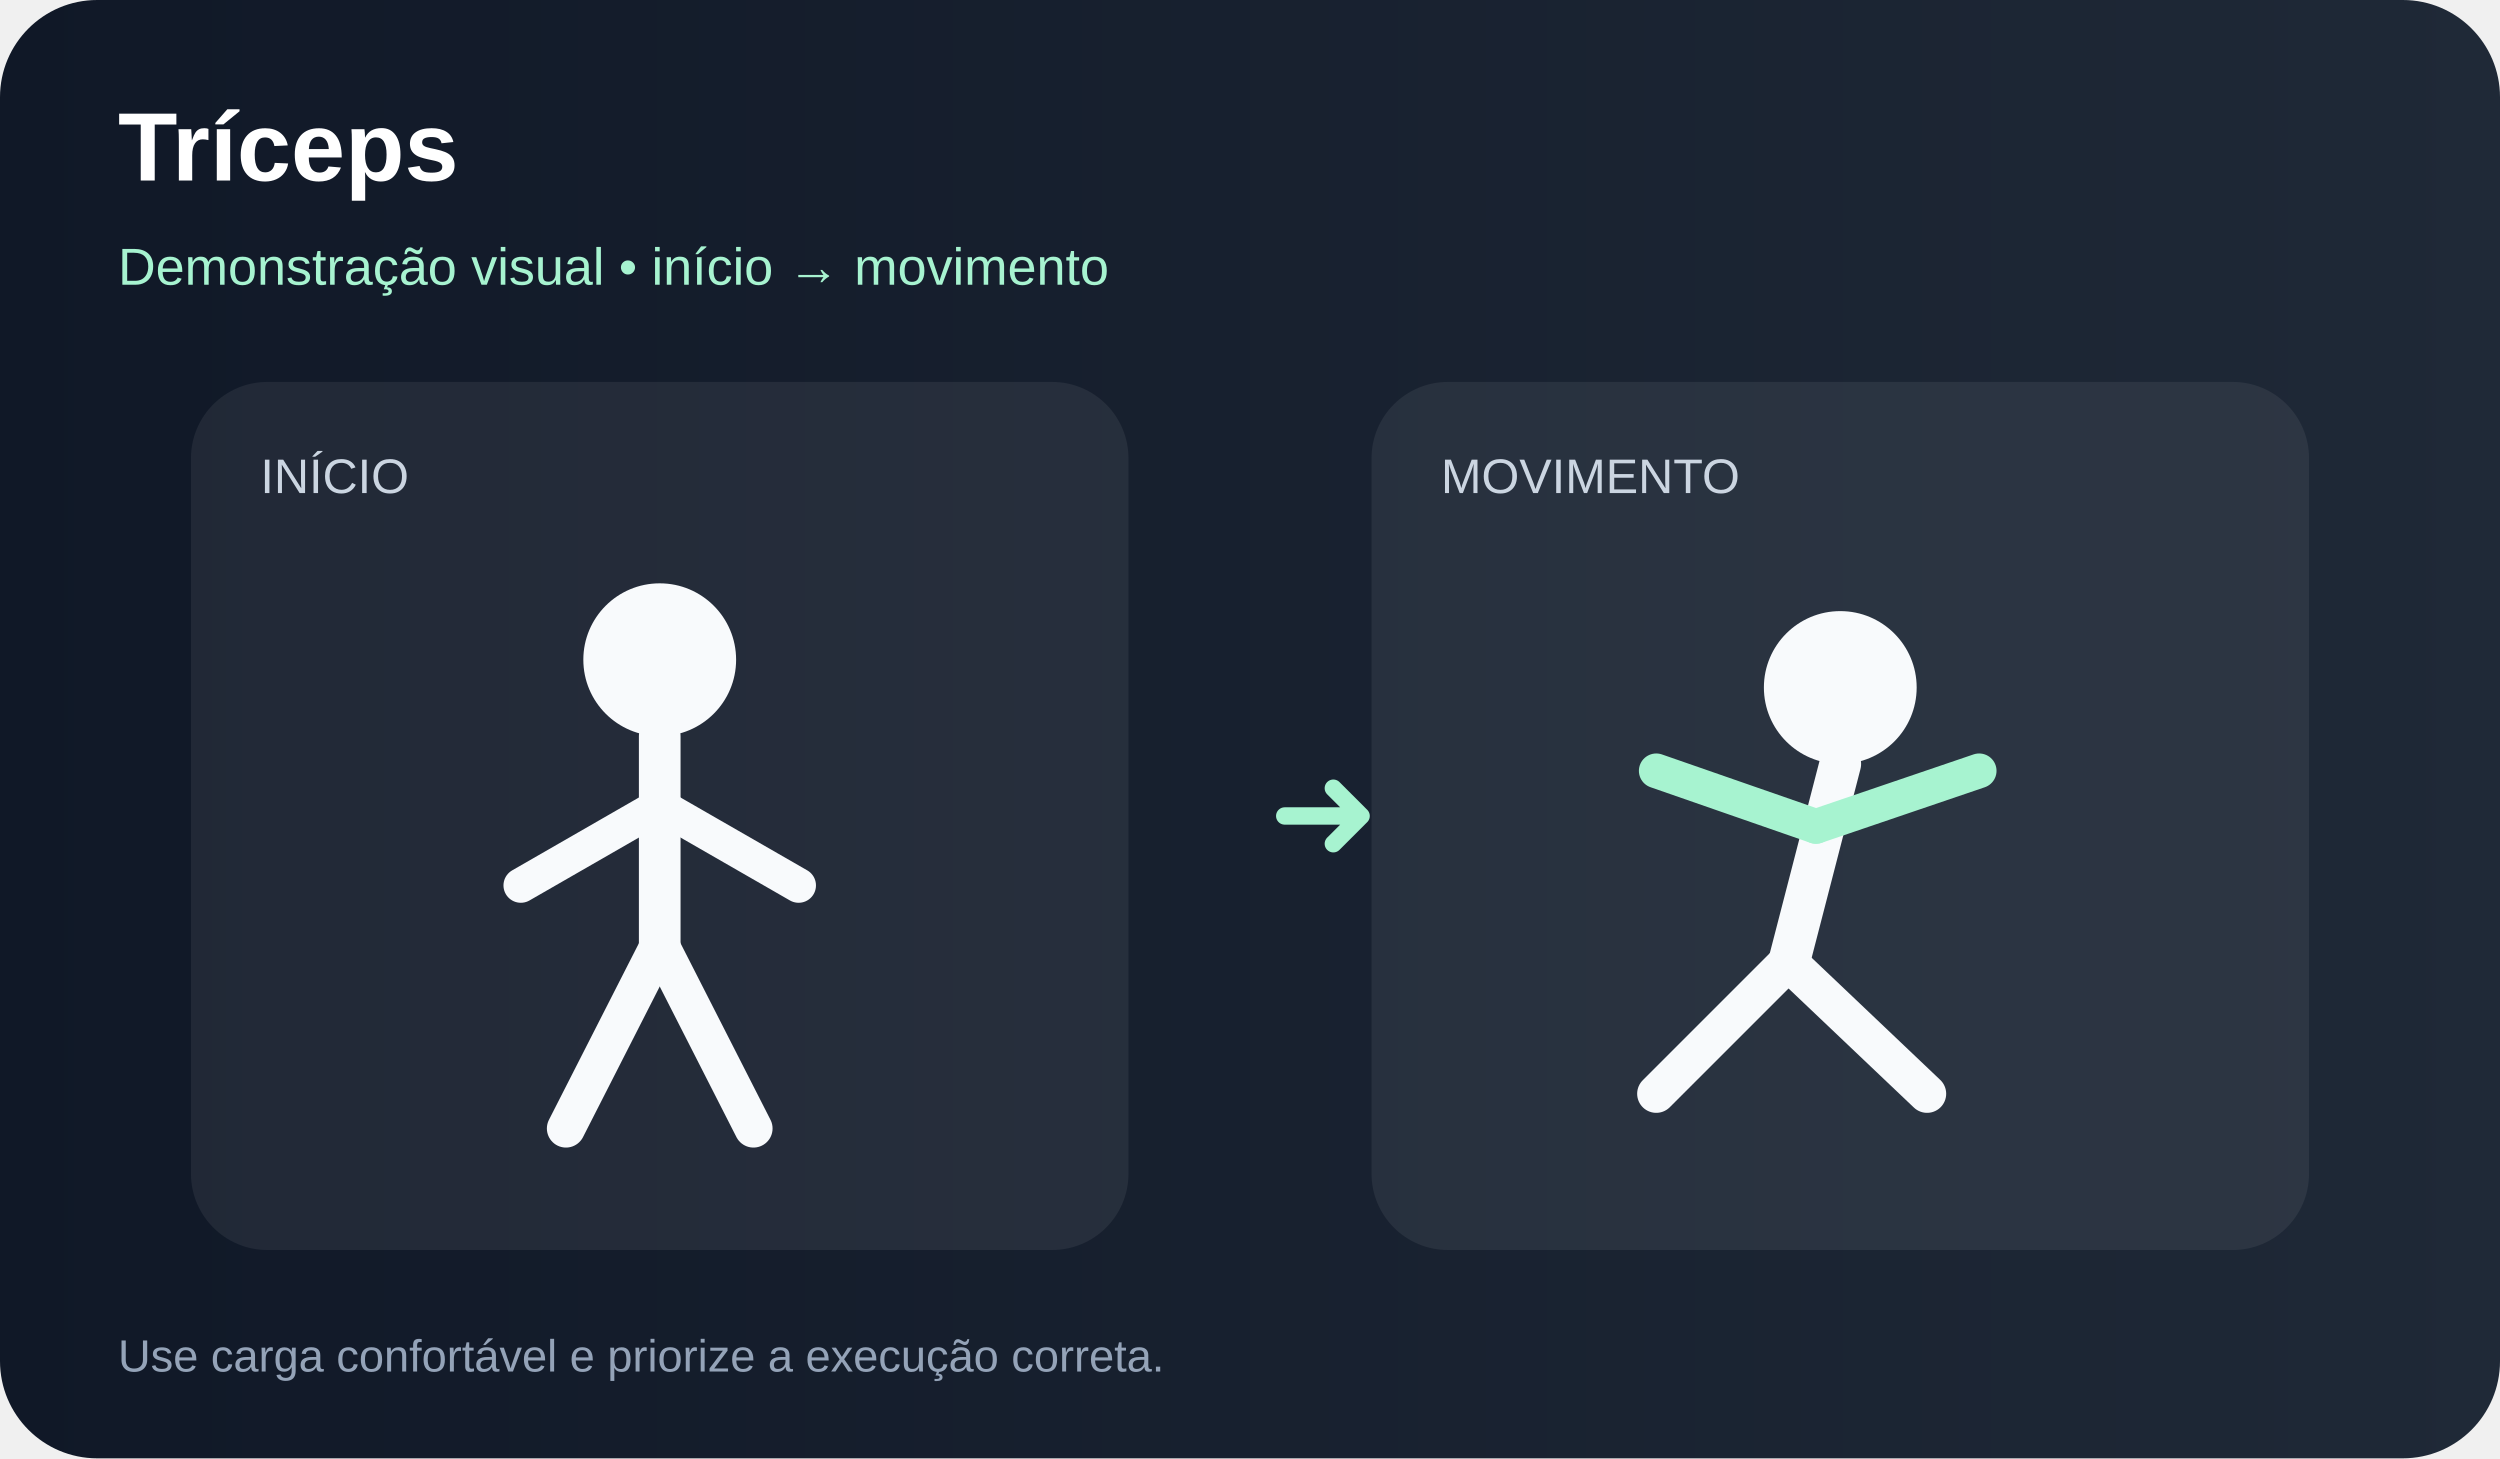
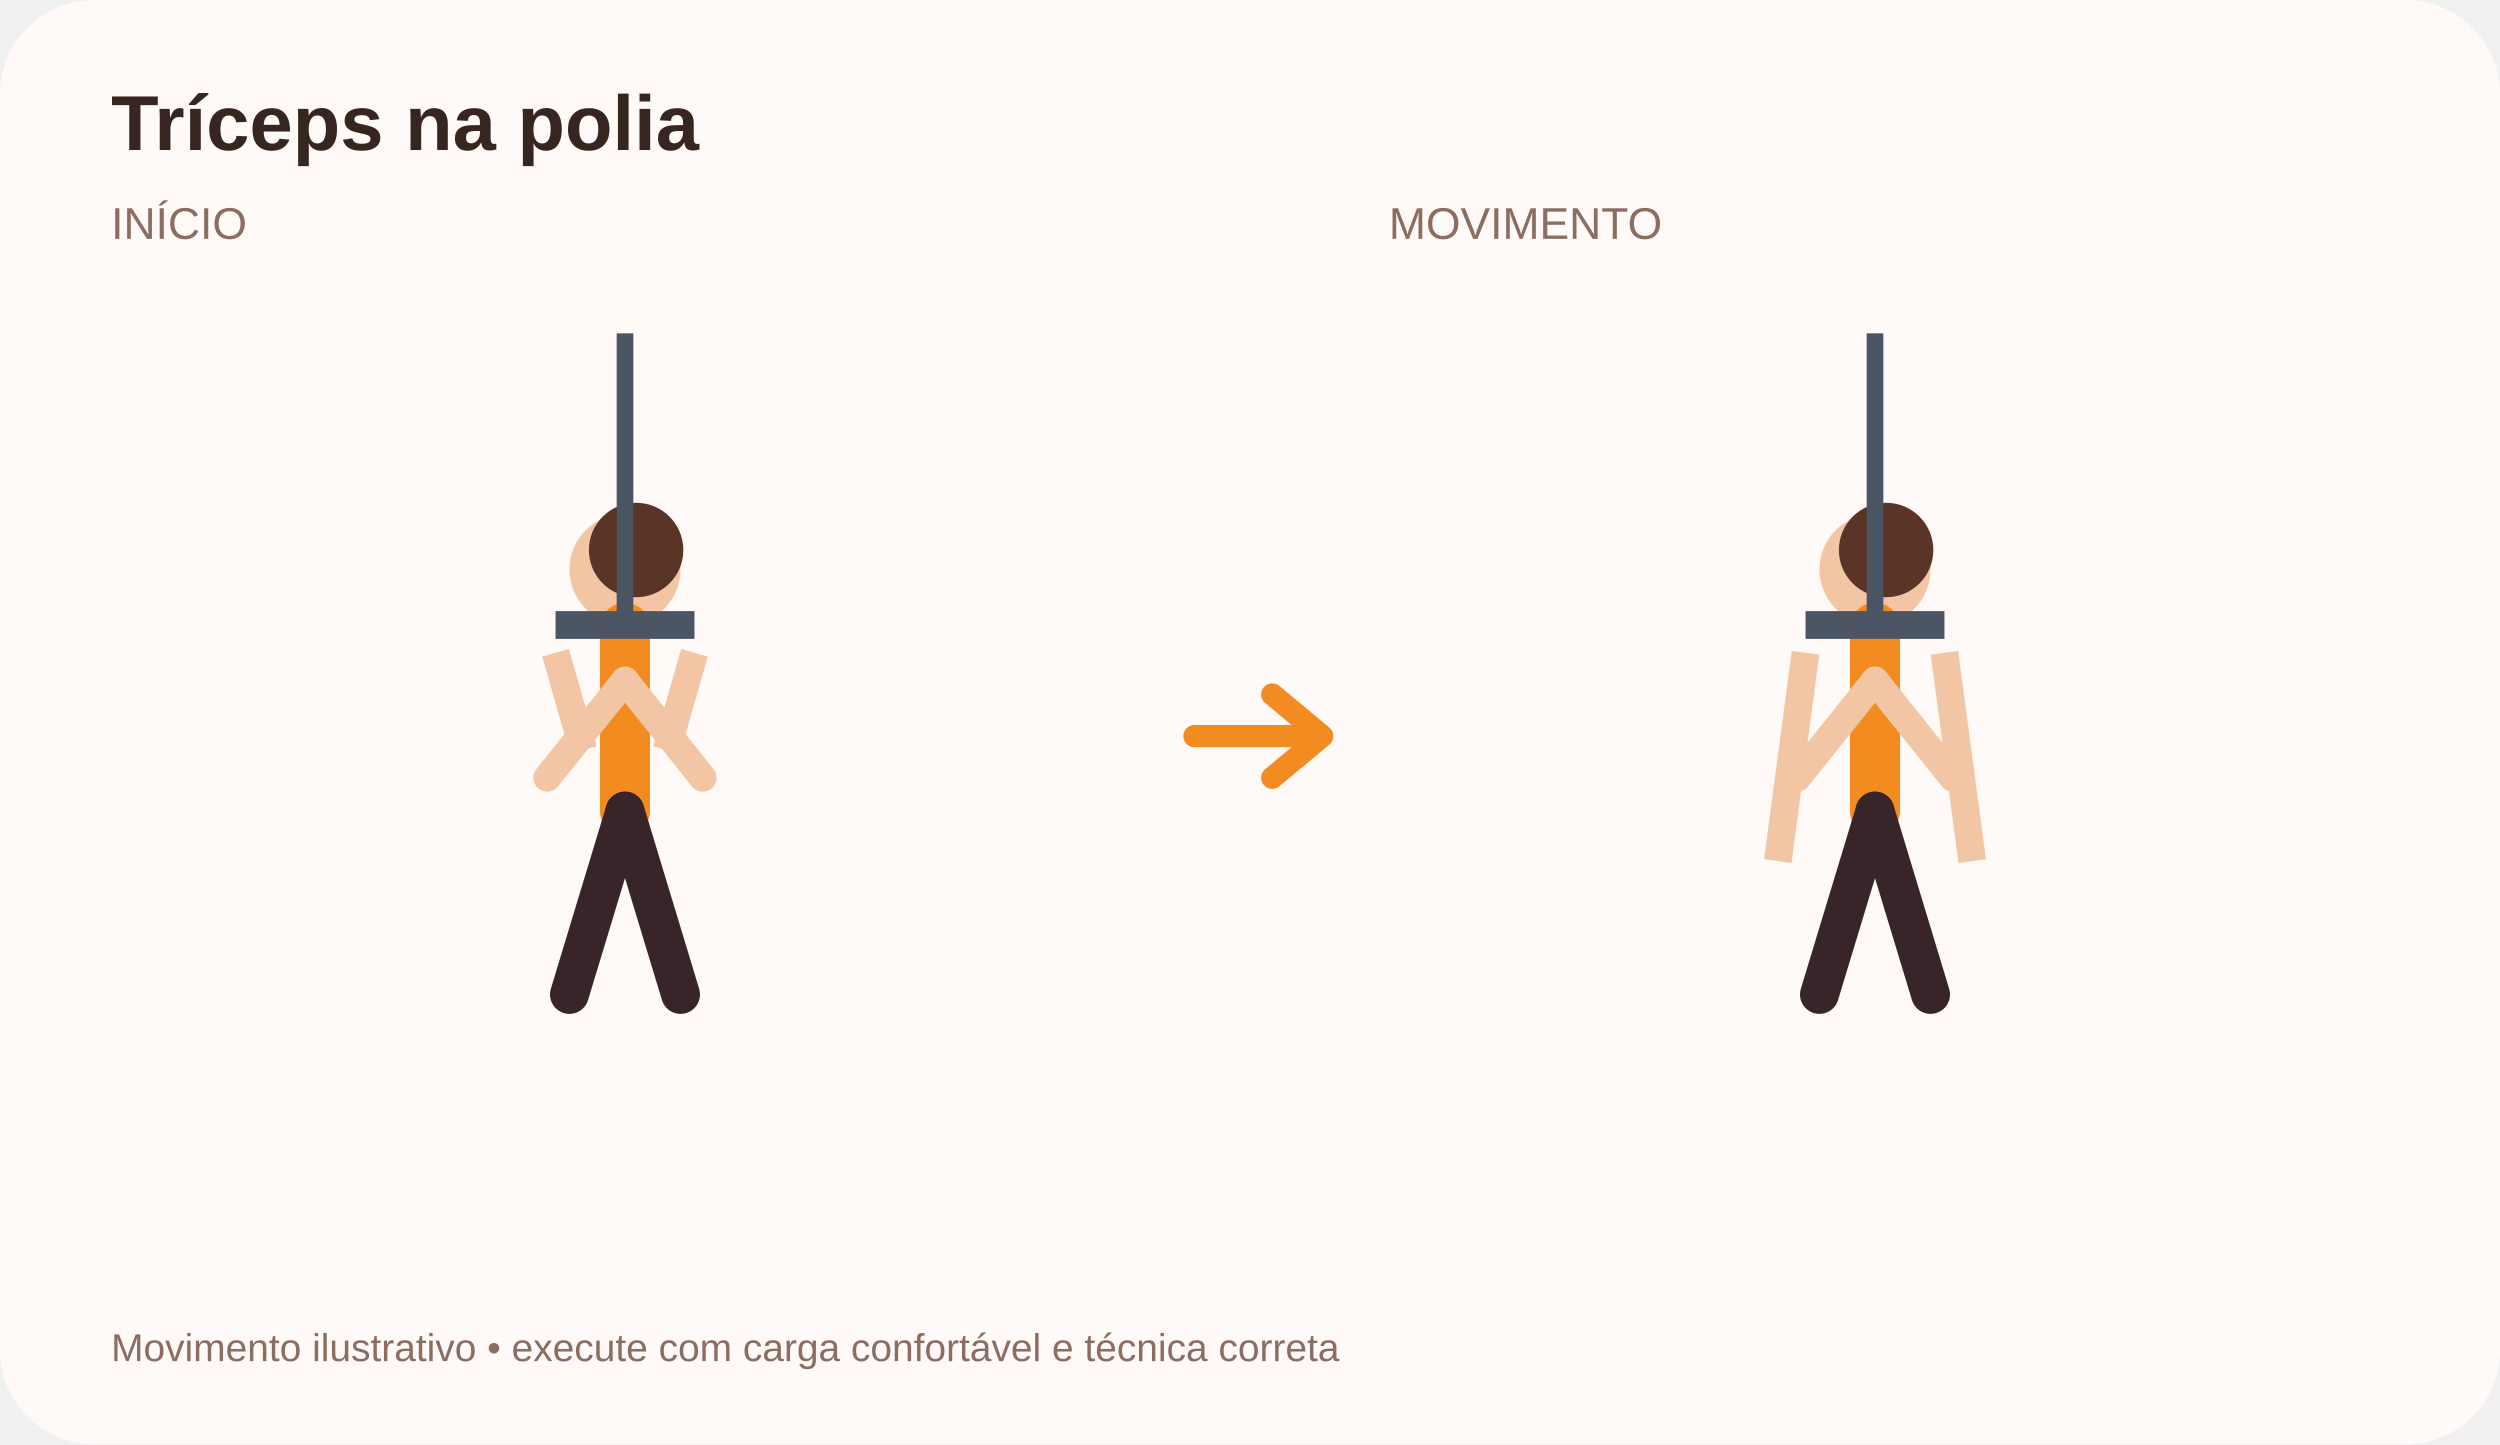
- <svg xmlns="http://www.w3.org/2000/svg" width="720" height="420" viewBox="0 0 720 420">
-   <defs>
-     <linearGradient id="bg" x1="0" x2="1">
-       <stop offset="0" stop-color="#101827" />
-       <stop offset="1" stop-color="#1f2937" />
-     </linearGradient>
-   </defs>
-   <rect width="720" height="420" rx="28" fill="url(#bg)" />
-   <text x="34" y="52" fill="#ffffff" font-family="Arial" font-size="28" font-weight="700">Tríceps</text>
-   <text x="34" y="82" fill="#a7f3d0" font-family="Arial" font-size="15">Demonstração visual • início → movimento</text>
-   <g transform="translate(55,110)">
-     <rect x="0" y="0" width="270" height="250" rx="22" fill="#ffffff" opacity=".07" />
-     <rect x="340" y="0" width="270" height="250" rx="22" fill="#ffffff" opacity=".07" />
-     <text x="20" y="32" fill="#cbd5e1" font-family="Arial" font-size="14">INÍCIO</text>
-     <text x="360" y="32" fill="#cbd5e1" font-family="Arial" font-size="14">MOVIMENTO</text>
-     <circle cx="135" cy="80" r="22" fill="#f8fafc" />
-     <line x1="135" y1="102" x2="135" y2="164" stroke="#f8fafc" stroke-width="12" stroke-linecap="round" />
-     <line x1="135" y1="122" x2="95" y2="145" stroke="#f8fafc" stroke-width="10" stroke-linecap="round" />
-     <line x1="135" y1="122" x2="175" y2="145" stroke="#f8fafc" stroke-width="10" stroke-linecap="round" />
-     <line x1="135" y1="162" x2="108" y2="215" stroke="#f8fafc" stroke-width="11" stroke-linecap="round" />
-     <line x1="135" y1="162" x2="162" y2="215" stroke="#f8fafc" stroke-width="11" stroke-linecap="round" />
-     <circle cx="475" cy="88" r="22" fill="#f8fafc" />
-     <line x1="475" y1="110" x2="460" y2="168" stroke="#f8fafc" stroke-width="12" stroke-linecap="round" />
-     <line x1="468" y1="128" x2="422" y2="112" stroke="#a7f3d0" stroke-width="10" stroke-linecap="round" />
-     <line x1="468" y1="128" x2="515" y2="112" stroke="#a7f3d0" stroke-width="10" stroke-linecap="round" />
-     <line x1="460" y1="167" x2="422" y2="205" stroke="#f8fafc" stroke-width="11" stroke-linecap="round" />
-     <line x1="460" y1="167" x2="500" y2="205" stroke="#f8fafc" stroke-width="11" stroke-linecap="round" />
-     <path d="M315 125 l22 0 l-8 -8 m8 8 l-8 8" stroke="#a7f3d0" stroke-width="5" fill="none" stroke-linecap="round" stroke-linejoin="round" />
-   </g>
-   <text x="34" y="395" fill="#94a3b8" font-family="Arial" font-size="13">Use carga confortável e priorize a execução correta.</text>
+ <svg xmlns="http://www.w3.org/2000/svg" viewBox="0 0 900 520" width="900" height="520">
+   <rect width="900" height="520" rx="34" fill="#fffaf7" />
+   <text x="40" y="54" font-family="Arial, sans-serif" font-size="28" font-weight="700" fill="#36261f">Tríceps na polia</text>
+   <text x="40" y="86" font-family="Arial, sans-serif" font-size="16" fill="#8b6d61">INÍCIO</text>
+   <text x="500" y="86" font-family="Arial, sans-serif" font-size="16" fill="#8b6d61">MOVIMENTO</text>
+   <path d="M430 265 h40" stroke="#f28b20" stroke-width="8" stroke-linecap="round" />
+   <path d="M458 250 l18 15 -18 15" fill="none" stroke="#f28b20" stroke-width="8" stroke-linecap="round" stroke-linejoin="round" />
+   <circle cx="225.0" cy="205.0" r="20.0" fill="#f2c6a5" />
+   <circle cx="229.0" cy="198.0" r="17.0" fill="#5a3427" />
+   <line x1="225.0" y1="226.0" x2="225.0" y2="292.0" stroke="#f28b20" stroke-width="18.0" stroke-linecap="round" />
+   <line x1="225.0" y1="245.0" x2="197.0" y2="280.0" stroke="#f2c6a5" stroke-width="10.0" stroke-linecap="round" />
+   <line x1="225.0" y1="245.0" x2="253.0" y2="280.0" stroke="#f2c6a5" stroke-width="10.0" stroke-linecap="round" />
+   <line x1="225.0" y1="292.0" x2="205.0" y2="358.0" stroke="#38252a" stroke-width="14.0" stroke-linecap="round" />
+   <line x1="225.0" y1="292.0" x2="245.0" y2="358.0" stroke="#38252a" stroke-width="14.0" stroke-linecap="round" />
+   <circle cx="675.0" cy="205.0" r="20.0" fill="#f2c6a5" />
+   <circle cx="679.0" cy="198.0" r="17.0" fill="#5a3427" />
+   <line x1="675.0" y1="226.0" x2="675.0" y2="292.0" stroke="#f28b20" stroke-width="18.0" stroke-linecap="round" />
+   <line x1="675.0" y1="245.0" x2="647.0" y2="280.0" stroke="#f2c6a5" stroke-width="10.0" stroke-linecap="round" />
+   <line x1="675.0" y1="245.0" x2="703.0" y2="280.0" stroke="#f2c6a5" stroke-width="10.0" stroke-linecap="round" />
+   <line x1="675.0" y1="292.0" x2="655.0" y2="358.0" stroke="#38252a" stroke-width="14.0" stroke-linecap="round" />
+   <line x1="675.0" y1="292.0" x2="695.0" y2="358.0" stroke="#38252a" stroke-width="14.0" stroke-linecap="round" />
+   <line x1="225" y1="120" x2="225" y2="225" stroke="#4b5563" stroke-width="6" />
+   <line x1="200" y1="225" x2="250" y2="225" stroke="#4b5563" stroke-width="10" />
+   <line x1="200" y1="235" x2="210" y2="270" stroke="#f2c6a5" stroke-width="10" />
+   <line x1="250" y1="235" x2="240" y2="270" stroke="#f2c6a5" stroke-width="10" />
+   <line x1="675" y1="120" x2="675" y2="225" stroke="#4b5563" stroke-width="6" />
+   <line x1="650" y1="225" x2="700" y2="225" stroke="#4b5563" stroke-width="10" />
+   <line x1="650" y1="235" x2="640" y2="310" stroke="#f2c6a5" stroke-width="10" />
+   <line x1="700" y1="235" x2="710" y2="310" stroke="#f2c6a5" stroke-width="10" />
+   <text x="40" y="490" font-family="Arial, sans-serif" font-size="14" fill="#8b6d61">Movimento ilustrativo • execute com carga confortável e técnica correta</text>
</svg>
